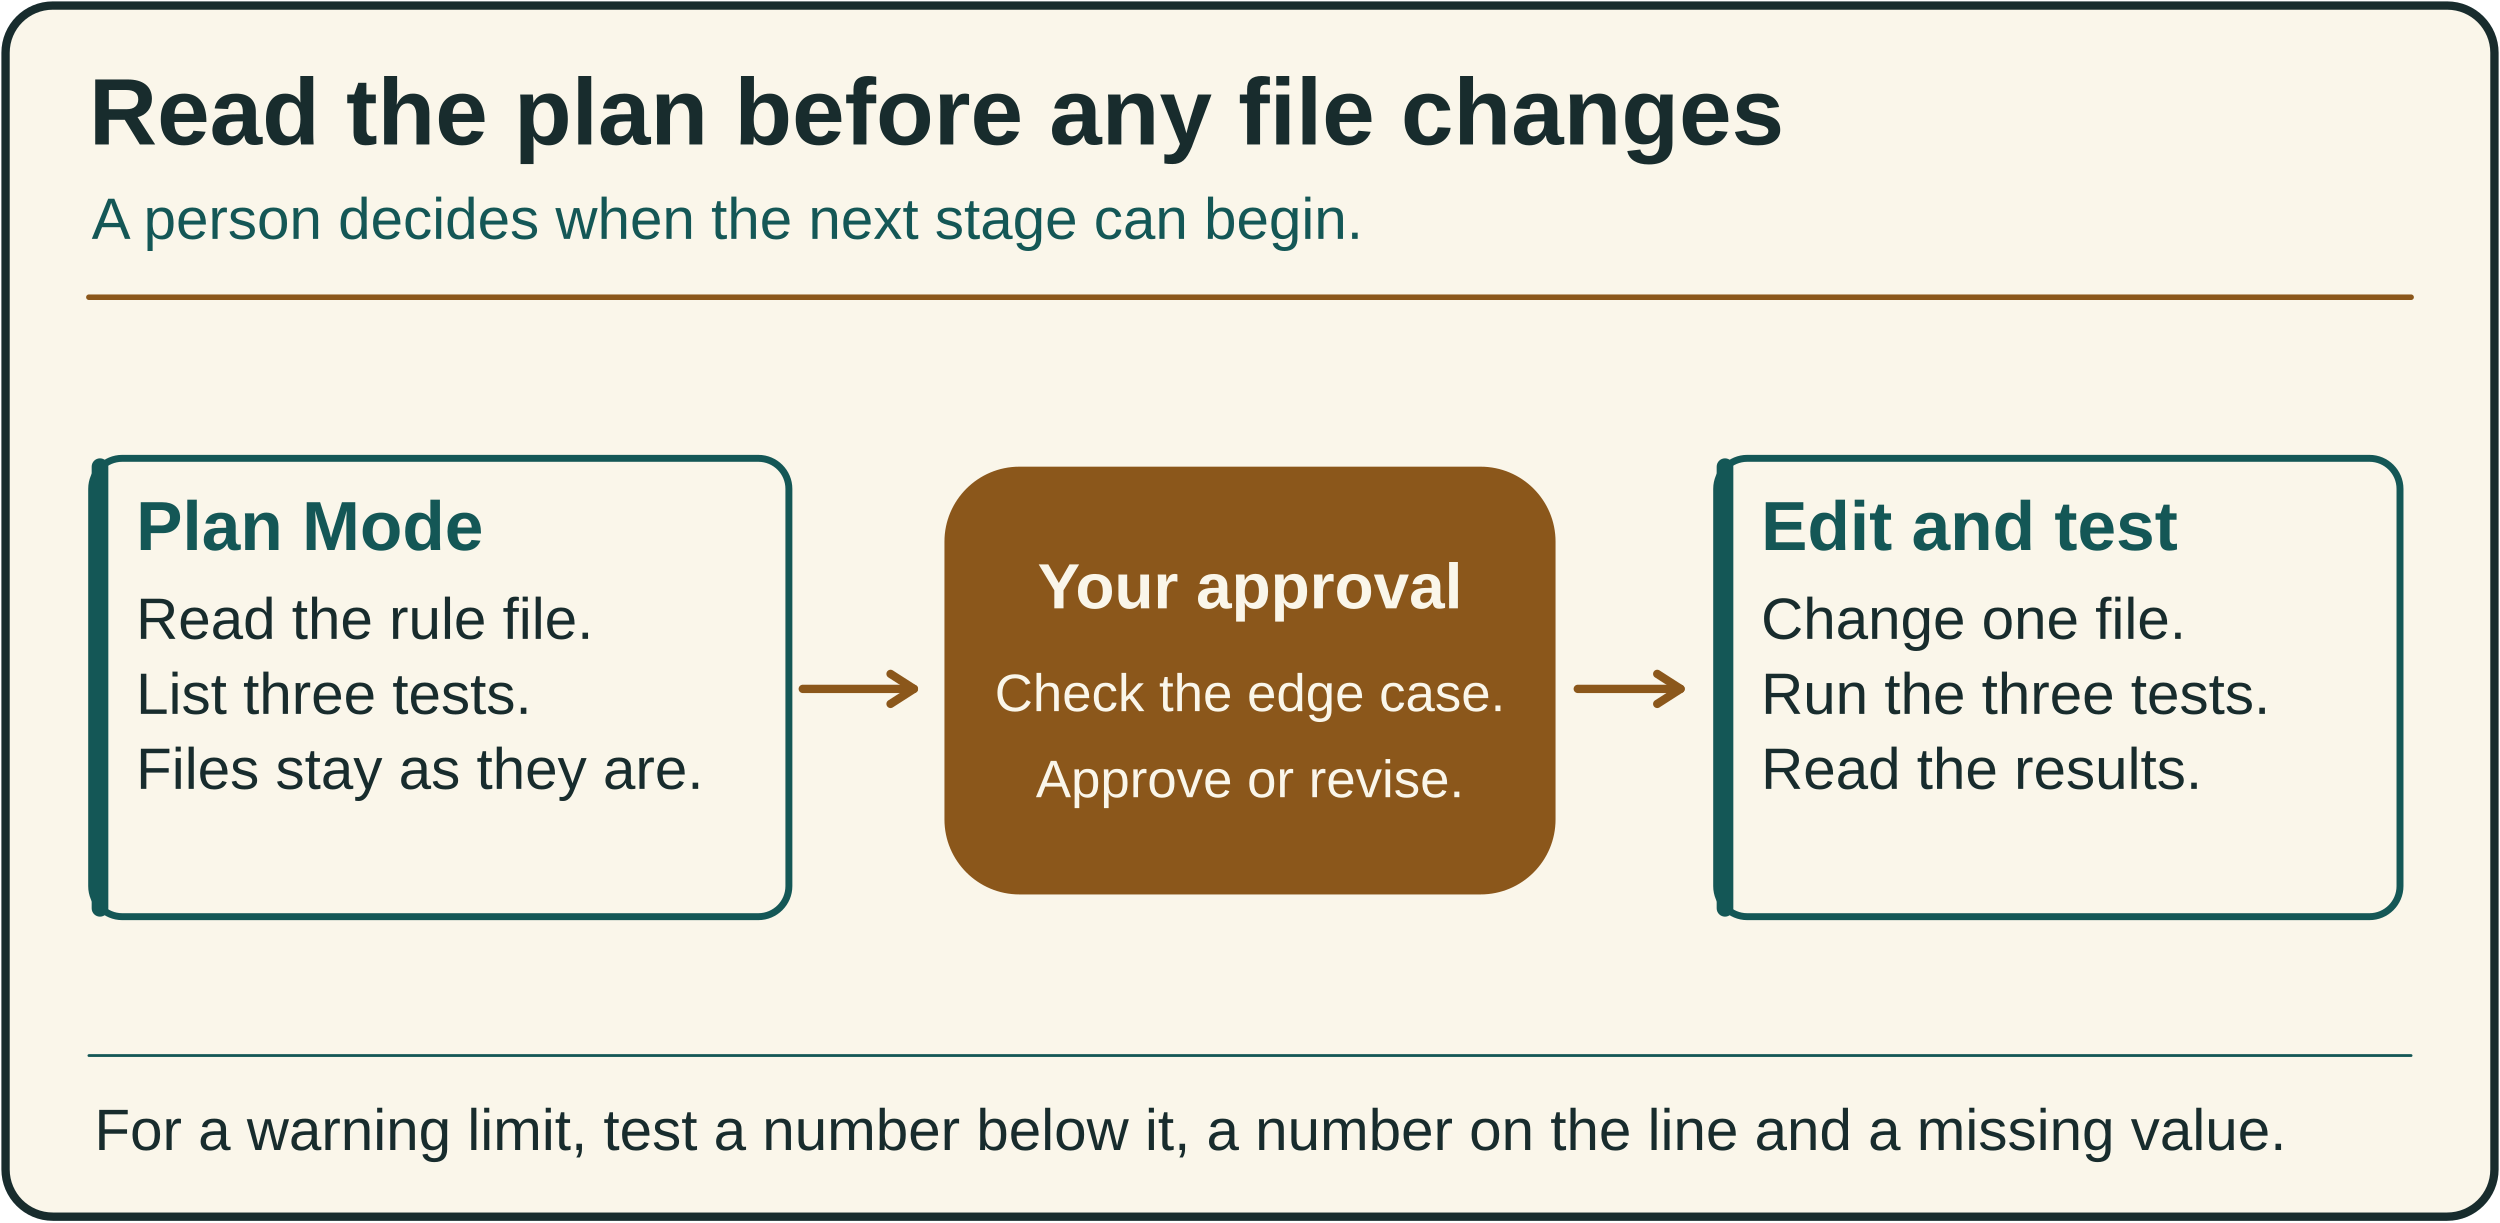
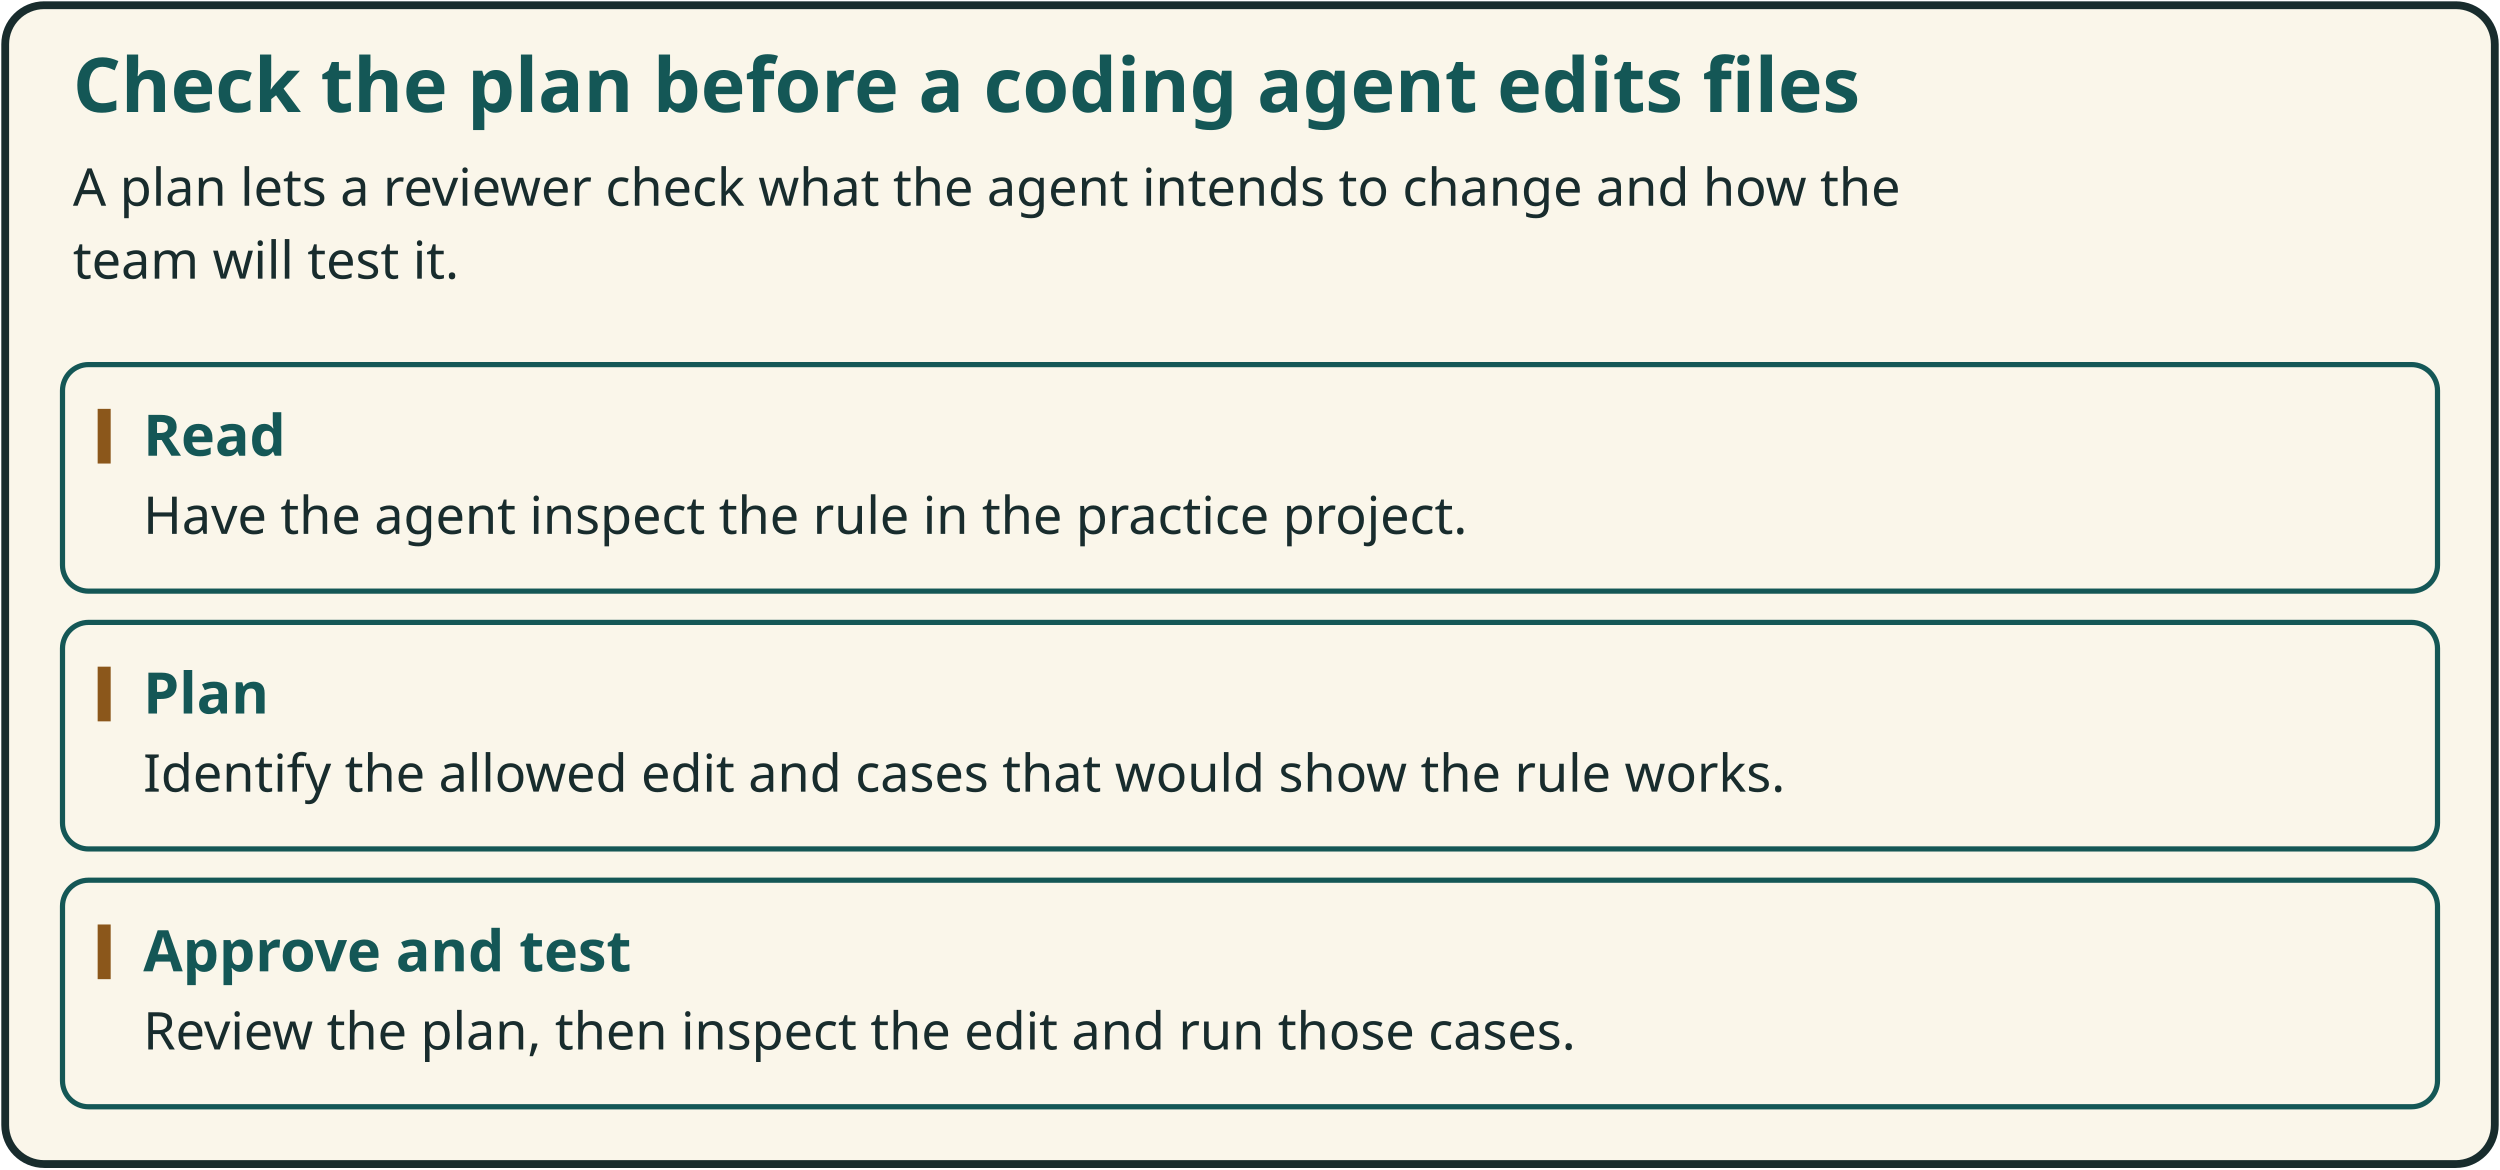
- <svg xmlns="http://www.w3.org/2000/svg" viewBox="0 0 900 440" role="img" aria-labelledby="title description">
-   <rect x="2" y="2" width="896" height="436" rx="17" fill="#faf6ea" stroke="#182c2d" stroke-width="3" />
-   <text x="32" y="52" fill="#182c2d" font-family="Arial, Helvetica, sans-serif" font-size="34" font-weight="700" text-anchor="start">Read the plan before any file changes</text>
-   <text x="33" y="86" fill="#145756" font-family="Arial, Helvetica, sans-serif" font-size="21" font-weight="400" text-anchor="start">A person decides when the next stage can begin.</text>
-   <path d="M32 107H868" fill="none" stroke="#8b571b" stroke-width="2" stroke-linecap="round" stroke-linejoin="round" />
-   <rect x="33" y="165" width="251" height="165" rx="11" fill="#faf6ea" stroke="#145756" stroke-width="2.5" />
-   <rect x="33" y="165" width="6" height="165" rx="3" fill="#145756" stroke="#145756" stroke-width="0" />
-   <text x="49" y="198" fill="#145756" font-family="Arial, Helvetica, sans-serif" font-size="25" font-weight="700" text-anchor="start">Plan Mode</text>
-   <text x="49" y="230" fill="#182c2d" font-family="Arial, Helvetica, sans-serif" font-size="21" font-weight="400" text-anchor="start">Read the rule file.</text>
-   <text x="49" y="257" fill="#182c2d" font-family="Arial, Helvetica, sans-serif" font-size="21" font-weight="400" text-anchor="start">List three tests.</text>
-   <text x="49" y="284" fill="#182c2d" font-family="Arial, Helvetica, sans-serif" font-size="21" font-weight="400" text-anchor="start">Files stay as they are.</text>
-   <path d="M289 248L329 248" fill="none" stroke="#8b571b" stroke-width="3" stroke-linecap="round" stroke-linejoin="round" />
-   <path d="M320.6 253.4L329 248L320.6 242.6" fill="none" stroke="#8b571b" stroke-width="3" stroke-linecap="round" stroke-linejoin="round" />
-   <rect x="341" y="169" width="218" height="152" rx="26" fill="#8b571b" stroke="#8b571b" stroke-width="2" />
-   <text x="450" y="219" fill="#faf6ea" font-family="Arial, Helvetica, sans-serif" font-size="23" font-weight="700" text-anchor="middle">Your approval</text>
-   <text x="450" y="256" fill="#faf6ea" font-family="Arial, Helvetica, sans-serif" font-size="19" font-weight="400" text-anchor="middle">Check the edge case.</text>
-   <text x="450" y="287" fill="#faf6ea" font-family="Arial, Helvetica, sans-serif" font-size="19" font-weight="400" text-anchor="middle">Approve or revise.</text>
-   <path d="M568 248L605 248" fill="none" stroke="#8b571b" stroke-width="3" stroke-linecap="round" stroke-linejoin="round" />
-   <path d="M596.6 253.4L605 248L596.6 242.6" fill="none" stroke="#8b571b" stroke-width="3" stroke-linecap="round" stroke-linejoin="round" />
-   <rect x="618" y="165" width="246" height="165" rx="11" fill="#faf6ea" stroke="#145756" stroke-width="2.5" />
-   <rect x="618" y="165" width="6" height="165" rx="3" fill="#145756" stroke="#145756" stroke-width="0" />
-   <text x="634" y="198" fill="#145756" font-family="Arial, Helvetica, sans-serif" font-size="25" font-weight="700" text-anchor="start">Edit and test</text>
-   <text x="634" y="230" fill="#182c2d" font-family="Arial, Helvetica, sans-serif" font-size="21" font-weight="400" text-anchor="start">Change one file.</text>
-   <text x="634" y="257" fill="#182c2d" font-family="Arial, Helvetica, sans-serif" font-size="21" font-weight="400" text-anchor="start">Run the three tests.</text>
-   <text x="634" y="284" fill="#182c2d" font-family="Arial, Helvetica, sans-serif" font-size="21" font-weight="400" text-anchor="start">Read the results.</text>
-   <path d="M32 380H868" fill="none" stroke="#145756" stroke-width="1" stroke-linecap="round" stroke-linejoin="round" />
-   <text x="34" y="414" fill="#182c2d" font-family="Arial, Helvetica, sans-serif" font-size="21" font-weight="400" text-anchor="start">For a warning limit, test a number below it, a number on the line and a missing value.</text>
+ <svg xmlns="http://www.w3.org/2000/svg" role="img" aria-labelledby="title desc" viewBox="0 0 960 449" font-family="Verdana, sans-serif">
+   <rect x="2" y="2" width="956" height="445" rx="15" fill="#faf6ea" stroke="#182c2d" stroke-width="3" />
+   <text x="28" y="43" fill="#145756" font-size="29" font-weight="bold">Check the plan before a coding agent edits files</text>
+   <text x="28" y="79" fill="#182c2d" font-size="20">A plan lets a reviewer check what the agent intends to change and how the</text>
+   <text x="28" y="107" fill="#182c2d" font-size="20">team will test it.</text>
+   <rect x="24" y="140" width="912" height="87" rx="10" fill="#faf6ea" stroke="#145756" stroke-width="2" />
+   <path d="M40 157v21" stroke="#8b571b" stroke-width="5" />
+   <text x="55" y="175" fill="#145756" font-size="22" font-weight="bold">Read</text>
+   <text x="55" y="205" fill="#182c2d" font-size="20">Have the agent inspect the rule in the practice project.</text>
+   <rect x="24" y="239" width="912" height="87" rx="10" fill="#faf6ea" stroke="#145756" stroke-width="2" />
+   <path d="M40 256v21" stroke="#8b571b" stroke-width="5" />
+   <text x="55" y="274" fill="#145756" font-size="22" font-weight="bold">Plan</text>
+   <text x="55" y="304" fill="#182c2d" font-size="20">Identify the allowed edit and cases that would show the rule works.</text>
+   <rect x="24" y="338" width="912" height="87" rx="10" fill="#faf6ea" stroke="#145756" stroke-width="2" />
+   <path d="M40 355v21" stroke="#8b571b" stroke-width="5" />
+   <text x="55" y="373" fill="#145756" font-size="22" font-weight="bold">Approve and test</text>
+   <text x="55" y="403" fill="#182c2d" font-size="20">Review the plan, then inspect the edit and run those cases.</text>
</svg>
